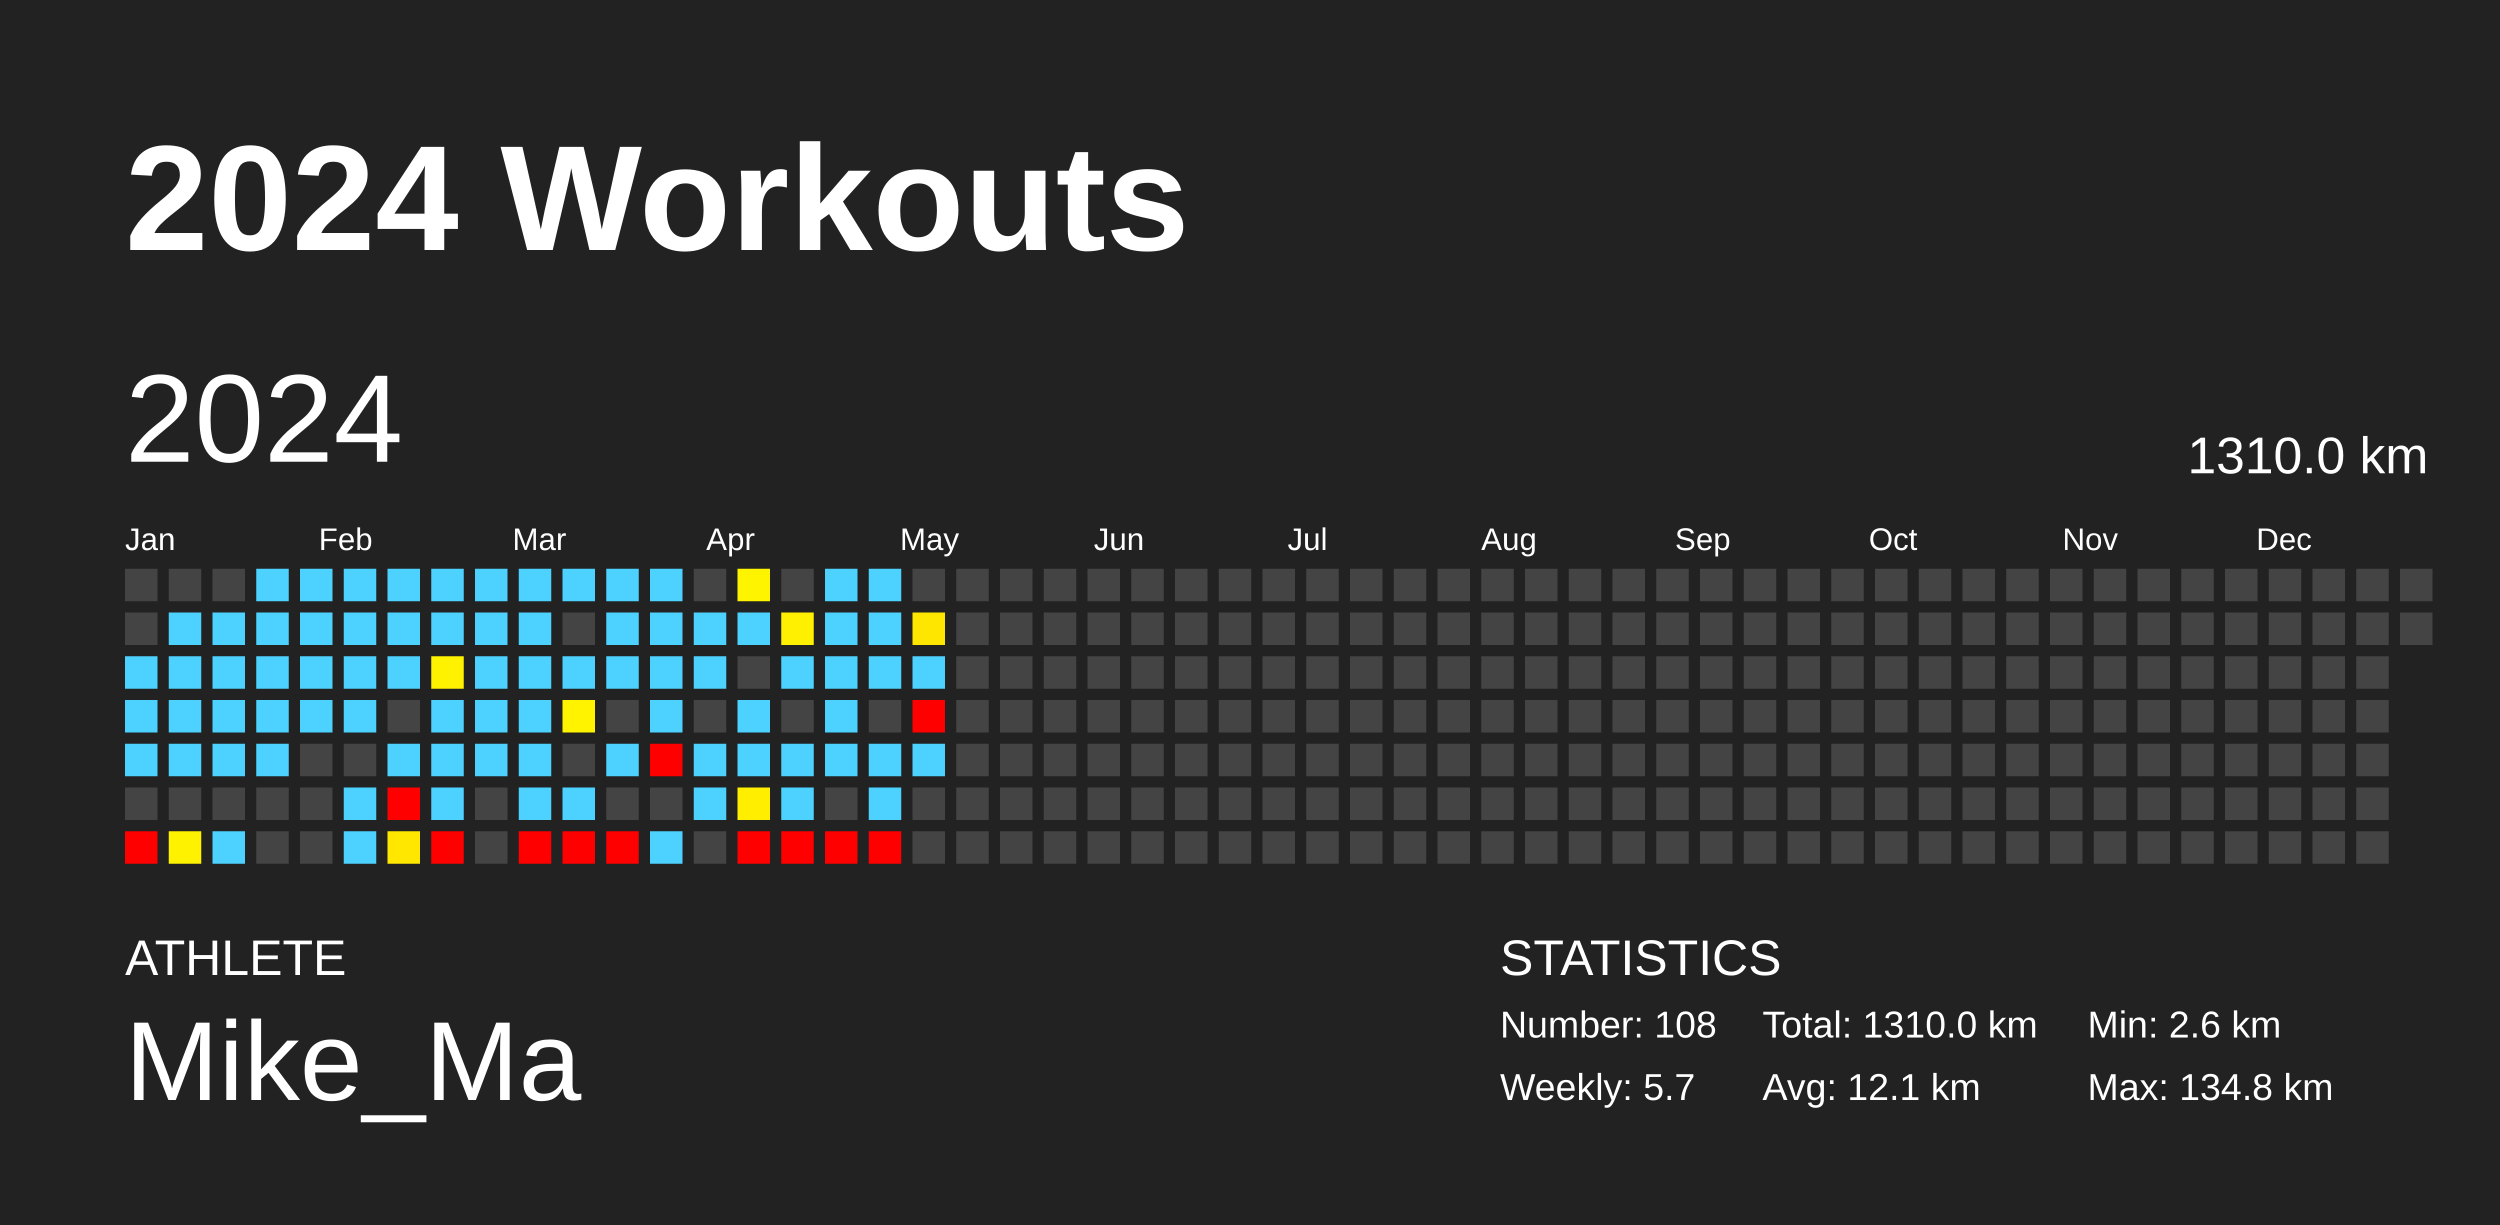
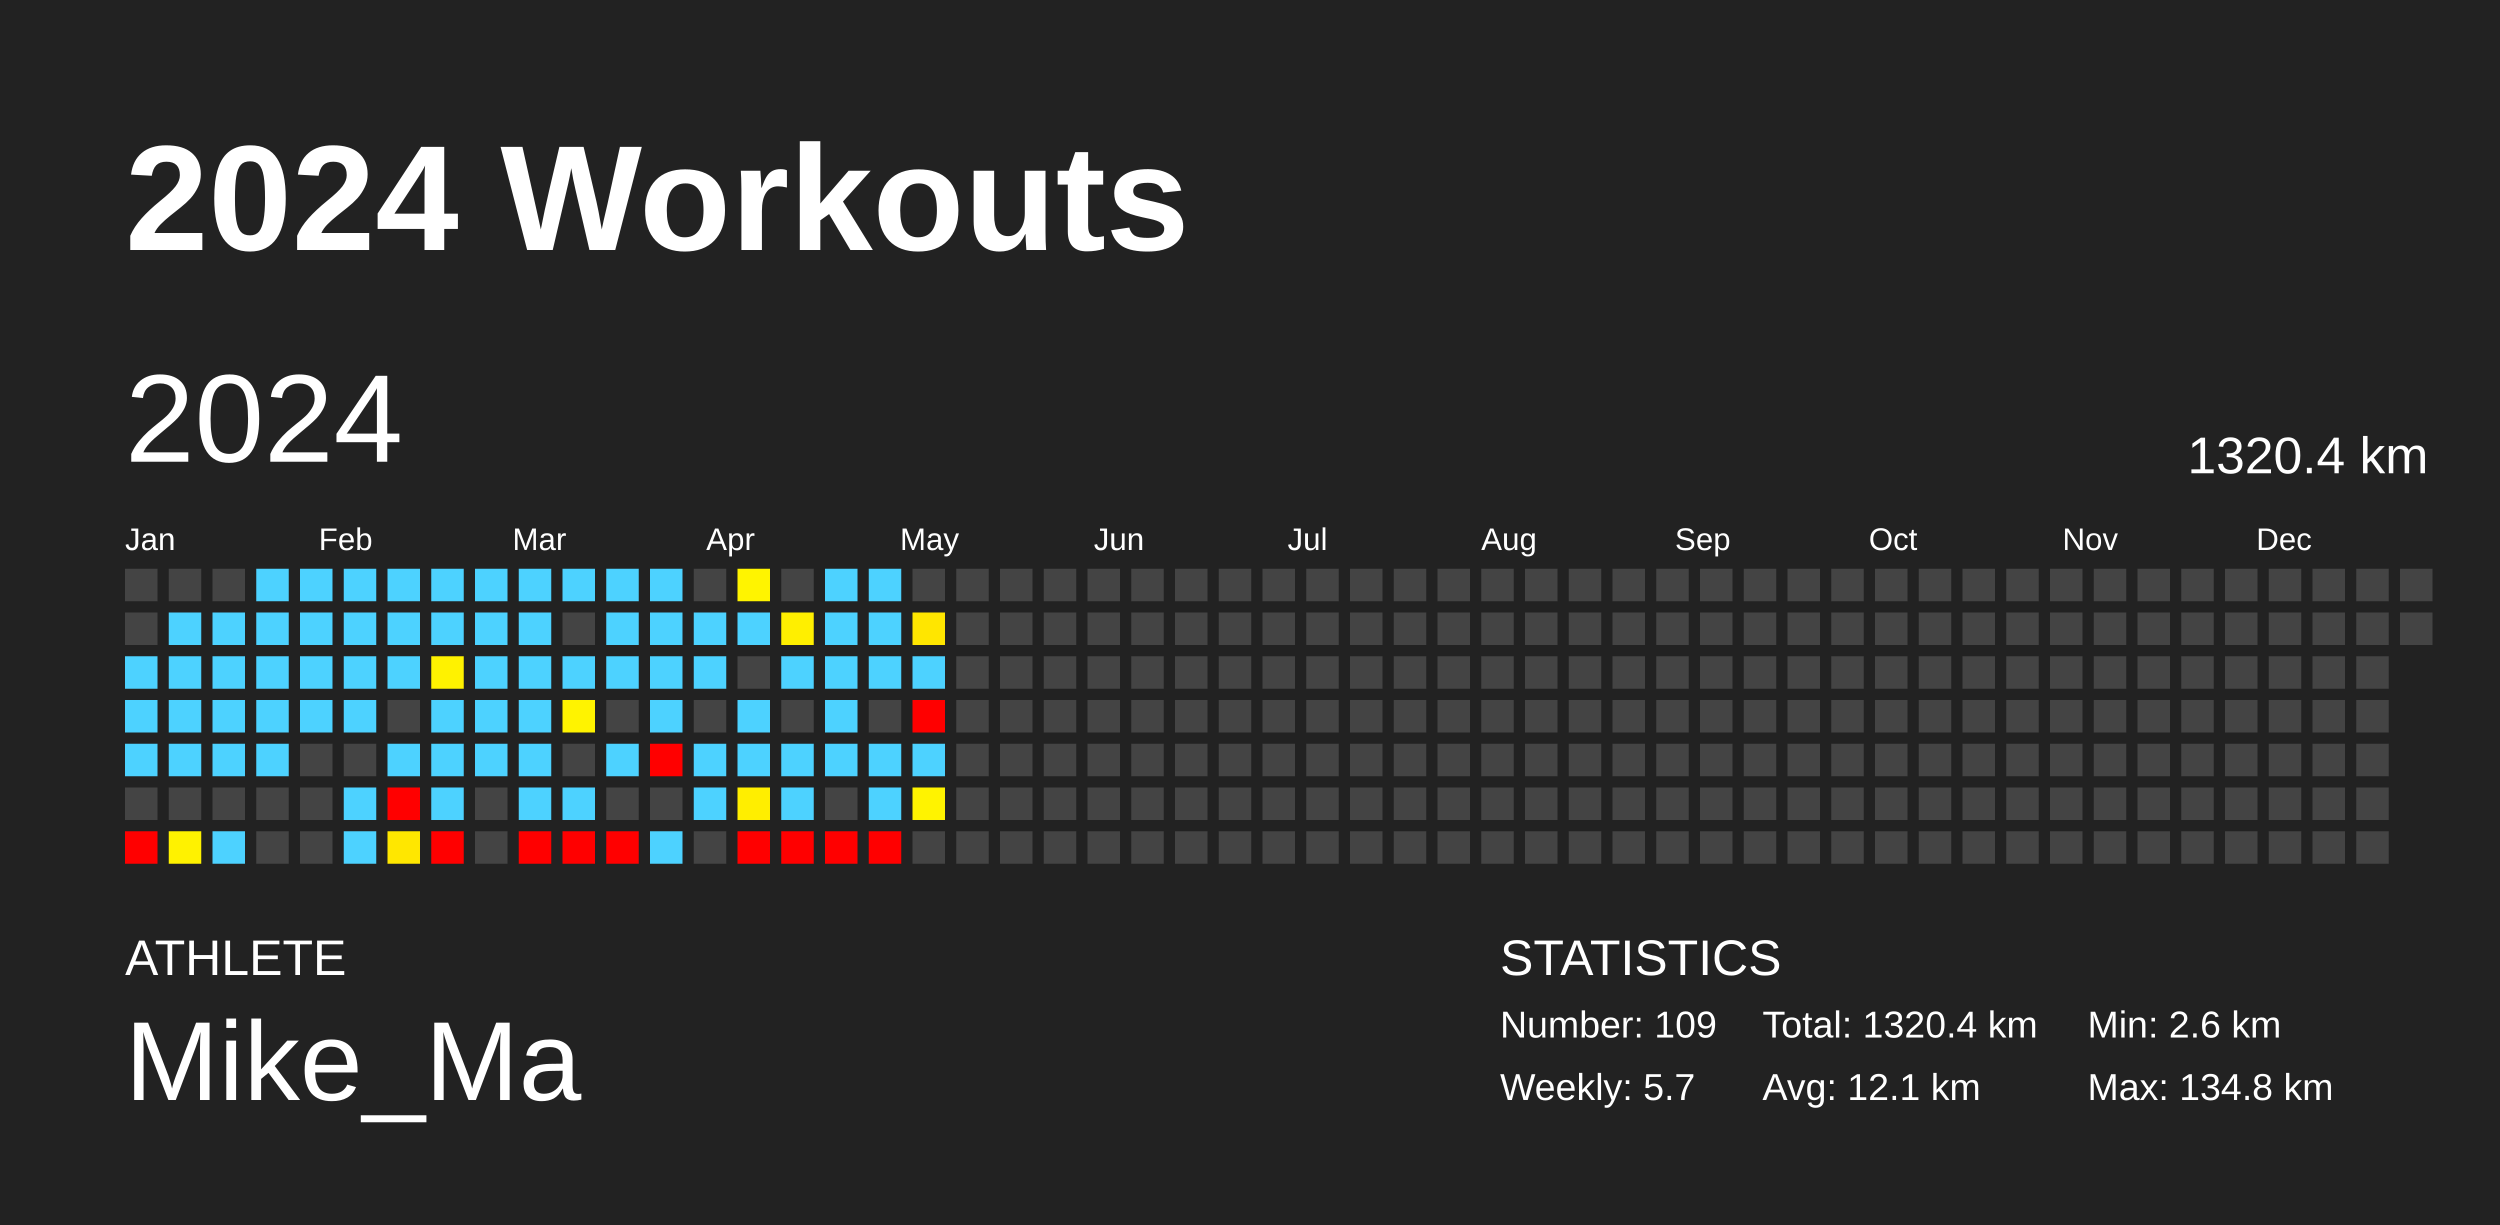
<svg xmlns="http://www.w3.org/2000/svg" baseProfile="full" height="98mm" version="1.1" viewBox="0,0,200,98" width="200mm">
  <defs />
  <rect fill="#222222" height="98" width="200" x="0" y="0" />
  <text fill="#FFFFFF" style="font-size:12px; font-family:Arial; font-weight:bold;" x="10" y="20">2024 Workouts</text>
  <text fill="#FFFFFF" style="font-size:4px; font-family:Arial" x="10" y="78">ATHLETE</text>
  <text fill="#FFFFFF" style="font-size:9px; font-family:Arial" x="10" y="88">Mike_Ma</text>
  <text fill="#FFFFFF" style="font-size:4px; font-family:Arial" x="120" y="78">STATISTICS</text>
-   <text fill="#FFFFFF" style="font-size:3px; font-family:Arial" x="120" y="83">Number: 108</text>
+   <text fill="#FFFFFF" style="font-size:3px; font-family:Arial" x="120" y="83">Number: 109</text>
  <text fill="#FFFFFF" style="font-size:3px; font-family:Arial" x="120" y="88">Weekly: 5.7</text>
-   <text fill="#FFFFFF" style="font-size:3px; font-family:Arial" x="141" y="83">Total: 1310.0 km</text>
+   <text fill="#FFFFFF" style="font-size:3px; font-family:Arial" x="141" y="83">Total: 1320.4 km</text>
  <text fill="#FFFFFF" style="font-size:3px; font-family:Arial" x="141" y="88">Avg: 12.1 km</text>
  <text fill="#FFFFFF" style="font-size:3px; font-family:Arial" x="167" y="83">Min: 2.6 km</text>
  <text fill="#FFFFFF" style="font-size:3px; font-family:Arial" x="167" y="88">Max: 134.8 km</text>
  <text dominant-baseline="hanging" fill="#FFFFFF" style="font-size:10.0px; font-family:Arial;" x="10" y="30">2024</text>
-   <text dominant-baseline="hanging" fill="#FFFFFF" style="font-size:4.125px; font-family:Arial;" x="175" y="35">1310.0 km</text>
+   <text dominant-baseline="hanging" fill="#FFFFFF" style="font-size:4.125px; font-family:Arial;" x="175" y="35">1320.4 km</text>
  <text fill="#FFFFFF" style="font-size:2.5px; font-family:Arial" x="10.0" y="44">Jan</text>
  <text fill="#FFFFFF" style="font-size:2.5px; font-family:Arial" x="25.5" y="44">Feb</text>
  <text fill="#FFFFFF" style="font-size:2.5px; font-family:Arial" x="41.0" y="44">Mar</text>
  <text fill="#FFFFFF" style="font-size:2.5px; font-family:Arial" x="56.5" y="44">Apr</text>
  <text fill="#FFFFFF" style="font-size:2.5px; font-family:Arial" x="72.0" y="44">May</text>
  <text fill="#FFFFFF" style="font-size:2.5px; font-family:Arial" x="87.5" y="44">Jun</text>
  <text fill="#FFFFFF" style="font-size:2.5px; font-family:Arial" x="103.0" y="44">Jul</text>
  <text fill="#FFFFFF" style="font-size:2.5px; font-family:Arial" x="118.5" y="44">Aug</text>
  <text fill="#FFFFFF" style="font-size:2.5px; font-family:Arial" x="134.0" y="44">Sep</text>
  <text fill="#FFFFFF" style="font-size:2.5px; font-family:Arial" x="149.5" y="44">Oct</text>
  <text fill="#FFFFFF" style="font-size:2.5px; font-family:Arial" x="165.0" y="44">Nov</text>
  <text fill="#FFFFFF" style="font-size:2.5px; font-family:Arial" x="180.5" y="44">Dec</text>
  <rect fill="#444444" height="2.6" width="2.6" x="10.0" y="45.5" />
  <rect fill="#444444" height="2.6" width="2.6" x="10.0" y="49.0" />
  <rect fill="#4dd2ff" height="2.6" width="2.6" x="10.0" y="52.5" />
  <rect fill="#4dd2ff" height="2.6" width="2.6" x="10.0" y="56.0" />
  <rect fill="#4dd2ff" height="2.6" width="2.6" x="10.0" y="59.5" />
  <rect fill="#444444" height="2.6" width="2.6" x="10.0" y="63.0" />
  <rect fill="red" height="2.6" width="2.6" x="10.0" y="66.5" />
  <rect fill="#444444" height="2.6" width="2.6" x="13.5" y="45.5" />
  <rect fill="#4dd2ff" height="2.6" width="2.6" x="13.5" y="49.0" />
  <rect fill="#4dd2ff" height="2.6" width="2.6" x="13.5" y="52.5" />
  <rect fill="#4dd2ff" height="2.6" width="2.6" x="13.5" y="56.0" />
  <rect fill="#4dd2ff" height="2.6" width="2.6" x="13.5" y="59.5" />
  <rect fill="#444444" height="2.6" width="2.6" x="13.5" y="63.0" />
  <rect fill="#fff200" height="2.6" width="2.6" x="13.5" y="66.5" />
  <rect fill="#444444" height="2.6" width="2.6" x="17.0" y="45.5" />
  <rect fill="#4dd2ff" height="2.6" width="2.6" x="17.0" y="49.0" />
  <rect fill="#4dd2ff" height="2.6" width="2.6" x="17.0" y="52.5" />
  <rect fill="#4dd2ff" height="2.6" width="2.6" x="17.0" y="56.0" />
  <rect fill="#4dd2ff" height="2.6" width="2.6" x="17.0" y="59.5" />
  <rect fill="#444444" height="2.6" width="2.6" x="17.0" y="63.0" />
  <rect fill="#4dd2ff" height="2.6" width="2.6" x="17.0" y="66.5" />
  <rect fill="#4dd2ff" height="2.6" width="2.6" x="20.5" y="45.5" />
  <rect fill="#4dd2ff" height="2.6" width="2.6" x="20.5" y="49.0" />
  <rect fill="#4dd2ff" height="2.6" width="2.6" x="20.5" y="52.5" />
  <rect fill="#4dd2ff" height="2.6" width="2.6" x="20.5" y="56.0" />
  <rect fill="#4dd2ff" height="2.6" width="2.6" x="20.5" y="59.5" />
  <rect fill="#444444" height="2.6" width="2.6" x="20.5" y="63.0" />
  <rect fill="#444444" height="2.6" width="2.6" x="20.5" y="66.5" />
  <rect fill="#4dd2ff" height="2.6" width="2.6" x="24.0" y="45.5" />
  <rect fill="#4dd2ff" height="2.6" width="2.6" x="24.0" y="49.0" />
  <rect fill="#4dd2ff" height="2.6" width="2.6" x="24.0" y="52.5" />
  <rect fill="#4dd2ff" height="2.6" width="2.6" x="24.0" y="56.0" />
  <rect fill="#444444" height="2.6" width="2.6" x="24.0" y="59.5" />
  <rect fill="#444444" height="2.6" width="2.6" x="24.0" y="63.0" />
  <rect fill="#444444" height="2.6" width="2.6" x="24.0" y="66.5" />
  <rect fill="#4dd2ff" height="2.6" width="2.6" x="27.5" y="45.5" />
  <rect fill="#4dd2ff" height="2.6" width="2.6" x="27.5" y="49.0" />
  <rect fill="#4dd2ff" height="2.6" width="2.6" x="27.5" y="52.5" />
  <rect fill="#4dd2ff" height="2.6" width="2.6" x="27.5" y="56.0" />
  <rect fill="#444444" height="2.6" width="2.6" x="27.5" y="59.5" />
  <rect fill="#4dd2ff" height="2.6" width="2.6" x="27.5" y="63.0" />
  <rect fill="#4dd2ff" height="2.6" width="2.6" x="27.5" y="66.5" />
  <rect fill="#4dd2ff" height="2.6" width="2.6" x="31.0" y="45.5" />
  <rect fill="#4dd2ff" height="2.6" width="2.6" x="31.0" y="49.0" />
  <rect fill="#4dd2ff" height="2.6" width="2.6" x="31.0" y="52.5" />
  <rect fill="#444444" height="2.6" width="2.6" x="31.0" y="56.0" />
  <rect fill="#4dd2ff" height="2.6" width="2.6" x="31.0" y="59.5" />
  <rect fill="red" height="2.6" width="2.6" x="31.0" y="63.0" />
  <rect fill="#ffe700" height="2.6" width="2.6" x="31.0" y="66.5" />
  <rect fill="#4dd2ff" height="2.6" width="2.6" x="34.5" y="45.5" />
  <rect fill="#4dd2ff" height="2.6" width="2.6" x="34.5" y="49.0" />
  <rect fill="#fff200" height="2.6" width="2.6" x="34.5" y="52.5" />
  <rect fill="#4dd2ff" height="2.6" width="2.6" x="34.5" y="56.0" />
  <rect fill="#4dd2ff" height="2.6" width="2.6" x="34.5" y="59.5" />
  <rect fill="#4dd2ff" height="2.6" width="2.6" x="34.5" y="63.0" />
  <rect fill="red" height="2.6" width="2.6" x="34.5" y="66.5" />
  <rect fill="#4dd2ff" height="2.6" width="2.6" x="38.0" y="45.5" />
  <rect fill="#4dd2ff" height="2.6" width="2.6" x="38.0" y="49.0" />
  <rect fill="#4dd2ff" height="2.6" width="2.6" x="38.0" y="52.5" />
  <rect fill="#4dd2ff" height="2.6" width="2.6" x="38.0" y="56.0" />
  <rect fill="#4dd2ff" height="2.6" width="2.6" x="38.0" y="59.5" />
  <rect fill="#444444" height="2.6" width="2.6" x="38.0" y="63.0" />
  <rect fill="#444444" height="2.6" width="2.6" x="38.0" y="66.5" />
  <rect fill="#4dd2ff" height="2.6" width="2.6" x="41.5" y="45.5" />
  <rect fill="#4dd2ff" height="2.6" width="2.6" x="41.5" y="49.0" />
  <rect fill="#4dd2ff" height="2.6" width="2.6" x="41.5" y="52.5" />
  <rect fill="#4dd2ff" height="2.6" width="2.6" x="41.5" y="56.0" />
  <rect fill="#4dd2ff" height="2.6" width="2.6" x="41.5" y="59.5" />
  <rect fill="#4dd2ff" height="2.6" width="2.6" x="41.5" y="63.0" />
  <rect fill="red" height="2.6" width="2.6" x="41.5" y="66.5" />
  <rect fill="#4dd2ff" height="2.6" width="2.6" x="45.0" y="45.5" />
  <rect fill="#444444" height="2.6" width="2.6" x="45.0" y="49.0" />
  <rect fill="#4dd2ff" height="2.6" width="2.6" x="45.0" y="52.5" />
  <rect fill="#fff300" height="2.6" width="2.6" x="45.0" y="56.0" />
  <rect fill="#444444" height="2.6" width="2.6" x="45.0" y="59.5" />
  <rect fill="#4dd2ff" height="2.6" width="2.6" x="45.0" y="63.0" />
  <rect fill="red" height="2.6" width="2.6" x="45.0" y="66.5" />
  <rect fill="#4dd2ff" height="2.6" width="2.6" x="48.5" y="45.5" />
  <rect fill="#4dd2ff" height="2.6" width="2.6" x="48.5" y="49.0" />
  <rect fill="#4dd2ff" height="2.6" width="2.6" x="48.5" y="52.5" />
  <rect fill="#444444" height="2.6" width="2.6" x="48.5" y="56.0" />
  <rect fill="#4dd2ff" height="2.6" width="2.6" x="48.5" y="59.5" />
  <rect fill="#444444" height="2.6" width="2.6" x="48.5" y="63.0" />
  <rect fill="red" height="2.6" width="2.6" x="48.5" y="66.5" />
  <rect fill="#4dd2ff" height="2.6" width="2.6" x="52.0" y="45.5" />
  <rect fill="#4dd2ff" height="2.6" width="2.6" x="52.0" y="49.0" />
  <rect fill="#4dd2ff" height="2.6" width="2.6" x="52.0" y="52.5" />
  <rect fill="#4dd2ff" height="2.6" width="2.6" x="52.0" y="56.0" />
  <rect fill="red" height="2.6" width="2.6" x="52.0" y="59.5" />
  <rect fill="#444444" height="2.6" width="2.6" x="52.0" y="63.0" />
  <rect fill="#4dd2ff" height="2.6" width="2.6" x="52.0" y="66.5" />
  <rect fill="#444444" height="2.6" width="2.6" x="55.5" y="45.5" />
  <rect fill="#4dd2ff" height="2.6" width="2.6" x="55.5" y="49.0" />
  <rect fill="#4dd2ff" height="2.6" width="2.6" x="55.5" y="52.5" />
  <rect fill="#444444" height="2.6" width="2.6" x="55.5" y="56.0" />
  <rect fill="#4dd2ff" height="2.6" width="2.6" x="55.5" y="59.5" />
  <rect fill="#4dd2ff" height="2.6" width="2.6" x="55.5" y="63.0" />
  <rect fill="#444444" height="2.6" width="2.6" x="55.5" y="66.5" />
  <rect fill="#fff400" height="2.6" width="2.6" x="59.0" y="45.5" />
  <rect fill="#4dd2ff" height="2.6" width="2.6" x="59.0" y="49.0" />
  <rect fill="#444444" height="2.6" width="2.6" x="59.0" y="52.5" />
  <rect fill="#4dd2ff" height="2.6" width="2.6" x="59.0" y="56.0" />
  <rect fill="#4dd2ff" height="2.6" width="2.6" x="59.0" y="59.5" />
  <rect fill="#ffee00" height="2.6" width="2.6" x="59.0" y="63.0" />
  <rect fill="red" height="2.6" width="2.6" x="59.0" y="66.5" />
  <rect fill="#444444" height="2.6" width="2.6" x="62.5" y="45.5" />
  <rect fill="#ffef00" height="2.6" width="2.6" x="62.5" y="49.0" />
  <rect fill="#4dd2ff" height="2.6" width="2.6" x="62.5" y="52.5" />
  <rect fill="#444444" height="2.6" width="2.6" x="62.5" y="56.0" />
  <rect fill="#4dd2ff" height="2.6" width="2.6" x="62.5" y="59.5" />
  <rect fill="#4dd2ff" height="2.6" width="2.6" x="62.5" y="63.0" />
  <rect fill="red" height="2.6" width="2.6" x="62.5" y="66.5" />
  <rect fill="#4dd2ff" height="2.6" width="2.6" x="66.0" y="45.5" />
  <rect fill="#4dd2ff" height="2.6" width="2.6" x="66.0" y="49.0" />
  <rect fill="#4dd2ff" height="2.6" width="2.6" x="66.0" y="52.5" />
  <rect fill="#4dd2ff" height="2.6" width="2.6" x="66.0" y="56.0" />
  <rect fill="#4dd2ff" height="2.6" width="2.6" x="66.0" y="59.5" />
  <rect fill="#444444" height="2.6" width="2.6" x="66.0" y="63.0" />
  <rect fill="red" height="2.6" width="2.6" x="66.0" y="66.5" />
  <rect fill="#4dd2ff" height="2.6" width="2.6" x="69.5" y="45.5" />
  <rect fill="#4dd2ff" height="2.6" width="2.6" x="69.5" y="49.0" />
  <rect fill="#4dd2ff" height="2.6" width="2.6" x="69.5" y="52.5" />
  <rect fill="#444444" height="2.6" width="2.6" x="69.5" y="56.0" />
  <rect fill="#4dd2ff" height="2.6" width="2.6" x="69.5" y="59.5" />
  <rect fill="#4dd2ff" height="2.6" width="2.6" x="69.5" y="63.0" />
  <rect fill="red" height="2.6" width="2.6" x="69.5" y="66.5" />
  <rect fill="#444444" height="2.6" width="2.6" x="73.0" y="45.5" />
  <rect fill="#ffe600" height="2.6" width="2.6" x="73.0" y="49.0" />
  <rect fill="#4dd2ff" height="2.6" width="2.6" x="73.0" y="52.5" />
  <rect fill="red" height="2.6" width="2.6" x="73.0" y="56.0" />
  <rect fill="#4dd2ff" height="2.6" width="2.6" x="73.0" y="59.5" />
-   <rect fill="#444444" height="2.6" width="2.6" x="73.0" y="63.0" />
+   <rect fill="#fff300" height="2.6" width="2.6" x="73.0" y="63.0" />
  <rect fill="#444444" height="2.6" width="2.6" x="73.0" y="66.5" />
  <rect fill="#444444" height="2.6" width="2.6" x="76.5" y="45.5" />
  <rect fill="#444444" height="2.6" width="2.6" x="76.5" y="49.0" />
  <rect fill="#444444" height="2.6" width="2.6" x="76.5" y="52.5" />
  <rect fill="#444444" height="2.6" width="2.6" x="76.5" y="56.0" />
  <rect fill="#444444" height="2.6" width="2.6" x="76.5" y="59.5" />
  <rect fill="#444444" height="2.6" width="2.6" x="76.5" y="63.0" />
  <rect fill="#444444" height="2.6" width="2.6" x="76.5" y="66.5" />
  <rect fill="#444444" height="2.6" width="2.6" x="80.0" y="45.5" />
  <rect fill="#444444" height="2.6" width="2.6" x="80.0" y="49.0" />
  <rect fill="#444444" height="2.6" width="2.6" x="80.0" y="52.5" />
  <rect fill="#444444" height="2.6" width="2.6" x="80.0" y="56.0" />
  <rect fill="#444444" height="2.6" width="2.6" x="80.0" y="59.5" />
  <rect fill="#444444" height="2.6" width="2.6" x="80.0" y="63.0" />
  <rect fill="#444444" height="2.6" width="2.6" x="80.0" y="66.5" />
  <rect fill="#444444" height="2.6" width="2.6" x="83.5" y="45.5" />
  <rect fill="#444444" height="2.6" width="2.6" x="83.5" y="49.0" />
  <rect fill="#444444" height="2.6" width="2.6" x="83.5" y="52.5" />
  <rect fill="#444444" height="2.6" width="2.6" x="83.5" y="56.0" />
  <rect fill="#444444" height="2.6" width="2.6" x="83.5" y="59.5" />
  <rect fill="#444444" height="2.6" width="2.6" x="83.5" y="63.0" />
  <rect fill="#444444" height="2.6" width="2.6" x="83.5" y="66.5" />
  <rect fill="#444444" height="2.6" width="2.6" x="87.0" y="45.5" />
  <rect fill="#444444" height="2.6" width="2.6" x="87.0" y="49.0" />
  <rect fill="#444444" height="2.6" width="2.6" x="87.0" y="52.5" />
  <rect fill="#444444" height="2.6" width="2.6" x="87.0" y="56.0" />
  <rect fill="#444444" height="2.6" width="2.6" x="87.0" y="59.5" />
  <rect fill="#444444" height="2.6" width="2.6" x="87.0" y="63.0" />
  <rect fill="#444444" height="2.6" width="2.6" x="87.0" y="66.5" />
  <rect fill="#444444" height="2.6" width="2.6" x="90.5" y="45.5" />
  <rect fill="#444444" height="2.6" width="2.6" x="90.5" y="49.0" />
  <rect fill="#444444" height="2.6" width="2.6" x="90.5" y="52.5" />
  <rect fill="#444444" height="2.6" width="2.6" x="90.5" y="56.0" />
  <rect fill="#444444" height="2.6" width="2.6" x="90.5" y="59.5" />
  <rect fill="#444444" height="2.6" width="2.6" x="90.5" y="63.0" />
  <rect fill="#444444" height="2.6" width="2.6" x="90.5" y="66.5" />
  <rect fill="#444444" height="2.6" width="2.6" x="94.0" y="45.5" />
  <rect fill="#444444" height="2.6" width="2.6" x="94.0" y="49.0" />
  <rect fill="#444444" height="2.6" width="2.6" x="94.0" y="52.5" />
  <rect fill="#444444" height="2.6" width="2.6" x="94.0" y="56.0" />
  <rect fill="#444444" height="2.6" width="2.6" x="94.0" y="59.5" />
  <rect fill="#444444" height="2.6" width="2.6" x="94.0" y="63.0" />
  <rect fill="#444444" height="2.6" width="2.6" x="94.0" y="66.5" />
  <rect fill="#444444" height="2.6" width="2.6" x="97.5" y="45.5" />
  <rect fill="#444444" height="2.6" width="2.6" x="97.5" y="49.0" />
  <rect fill="#444444" height="2.6" width="2.6" x="97.5" y="52.5" />
  <rect fill="#444444" height="2.6" width="2.6" x="97.5" y="56.0" />
  <rect fill="#444444" height="2.6" width="2.6" x="97.5" y="59.5" />
  <rect fill="#444444" height="2.6" width="2.6" x="97.5" y="63.0" />
  <rect fill="#444444" height="2.6" width="2.6" x="97.5" y="66.5" />
  <rect fill="#444444" height="2.6" width="2.6" x="101.0" y="45.5" />
  <rect fill="#444444" height="2.6" width="2.6" x="101.0" y="49.0" />
  <rect fill="#444444" height="2.6" width="2.6" x="101.0" y="52.5" />
  <rect fill="#444444" height="2.6" width="2.6" x="101.0" y="56.0" />
  <rect fill="#444444" height="2.6" width="2.6" x="101.0" y="59.5" />
  <rect fill="#444444" height="2.6" width="2.6" x="101.0" y="63.0" />
  <rect fill="#444444" height="2.6" width="2.6" x="101.0" y="66.5" />
  <rect fill="#444444" height="2.6" width="2.6" x="104.5" y="45.5" />
  <rect fill="#444444" height="2.6" width="2.6" x="104.5" y="49.0" />
  <rect fill="#444444" height="2.6" width="2.6" x="104.5" y="52.5" />
  <rect fill="#444444" height="2.6" width="2.6" x="104.5" y="56.0" />
  <rect fill="#444444" height="2.6" width="2.6" x="104.5" y="59.5" />
  <rect fill="#444444" height="2.6" width="2.6" x="104.5" y="63.0" />
  <rect fill="#444444" height="2.6" width="2.6" x="104.5" y="66.5" />
  <rect fill="#444444" height="2.6" width="2.6" x="108.0" y="45.5" />
  <rect fill="#444444" height="2.6" width="2.6" x="108.0" y="49.0" />
  <rect fill="#444444" height="2.6" width="2.6" x="108.0" y="52.5" />
  <rect fill="#444444" height="2.6" width="2.6" x="108.0" y="56.0" />
  <rect fill="#444444" height="2.6" width="2.6" x="108.0" y="59.5" />
  <rect fill="#444444" height="2.6" width="2.6" x="108.0" y="63.0" />
  <rect fill="#444444" height="2.6" width="2.6" x="108.0" y="66.5" />
  <rect fill="#444444" height="2.6" width="2.6" x="111.5" y="45.5" />
  <rect fill="#444444" height="2.6" width="2.6" x="111.5" y="49.0" />
  <rect fill="#444444" height="2.6" width="2.6" x="111.5" y="52.5" />
  <rect fill="#444444" height="2.6" width="2.6" x="111.5" y="56.0" />
  <rect fill="#444444" height="2.6" width="2.6" x="111.5" y="59.5" />
  <rect fill="#444444" height="2.6" width="2.6" x="111.5" y="63.0" />
  <rect fill="#444444" height="2.6" width="2.6" x="111.5" y="66.5" />
  <rect fill="#444444" height="2.6" width="2.6" x="115.0" y="45.5" />
  <rect fill="#444444" height="2.6" width="2.6" x="115.0" y="49.0" />
  <rect fill="#444444" height="2.6" width="2.6" x="115.0" y="52.5" />
  <rect fill="#444444" height="2.6" width="2.6" x="115.0" y="56.0" />
  <rect fill="#444444" height="2.6" width="2.6" x="115.0" y="59.5" />
  <rect fill="#444444" height="2.6" width="2.6" x="115.0" y="63.0" />
  <rect fill="#444444" height="2.6" width="2.6" x="115.0" y="66.5" />
  <rect fill="#444444" height="2.6" width="2.6" x="118.5" y="45.5" />
  <rect fill="#444444" height="2.6" width="2.6" x="118.5" y="49.0" />
  <rect fill="#444444" height="2.6" width="2.6" x="118.5" y="52.5" />
  <rect fill="#444444" height="2.6" width="2.6" x="118.5" y="56.0" />
  <rect fill="#444444" height="2.6" width="2.6" x="118.5" y="59.5" />
  <rect fill="#444444" height="2.6" width="2.6" x="118.5" y="63.0" />
  <rect fill="#444444" height="2.6" width="2.6" x="118.5" y="66.5" />
  <rect fill="#444444" height="2.6" width="2.6" x="122.0" y="45.5" />
  <rect fill="#444444" height="2.6" width="2.6" x="122.0" y="49.0" />
  <rect fill="#444444" height="2.6" width="2.6" x="122.0" y="52.5" />
  <rect fill="#444444" height="2.6" width="2.6" x="122.0" y="56.0" />
  <rect fill="#444444" height="2.6" width="2.6" x="122.0" y="59.5" />
  <rect fill="#444444" height="2.6" width="2.6" x="122.0" y="63.0" />
  <rect fill="#444444" height="2.6" width="2.6" x="122.0" y="66.5" />
  <rect fill="#444444" height="2.6" width="2.6" x="125.5" y="45.5" />
  <rect fill="#444444" height="2.6" width="2.6" x="125.5" y="49.0" />
  <rect fill="#444444" height="2.6" width="2.6" x="125.5" y="52.5" />
  <rect fill="#444444" height="2.6" width="2.6" x="125.5" y="56.0" />
  <rect fill="#444444" height="2.6" width="2.6" x="125.5" y="59.5" />
  <rect fill="#444444" height="2.6" width="2.6" x="125.5" y="63.0" />
  <rect fill="#444444" height="2.6" width="2.6" x="125.5" y="66.5" />
  <rect fill="#444444" height="2.6" width="2.6" x="129.0" y="45.5" />
  <rect fill="#444444" height="2.6" width="2.6" x="129.0" y="49.0" />
  <rect fill="#444444" height="2.6" width="2.6" x="129.0" y="52.5" />
  <rect fill="#444444" height="2.6" width="2.6" x="129.0" y="56.0" />
  <rect fill="#444444" height="2.6" width="2.6" x="129.0" y="59.5" />
  <rect fill="#444444" height="2.6" width="2.6" x="129.0" y="63.0" />
  <rect fill="#444444" height="2.6" width="2.6" x="129.0" y="66.5" />
  <rect fill="#444444" height="2.6" width="2.6" x="132.5" y="45.5" />
  <rect fill="#444444" height="2.6" width="2.6" x="132.5" y="49.0" />
  <rect fill="#444444" height="2.6" width="2.6" x="132.5" y="52.5" />
  <rect fill="#444444" height="2.6" width="2.6" x="132.5" y="56.0" />
  <rect fill="#444444" height="2.6" width="2.6" x="132.5" y="59.5" />
  <rect fill="#444444" height="2.6" width="2.6" x="132.5" y="63.0" />
  <rect fill="#444444" height="2.6" width="2.6" x="132.5" y="66.5" />
  <rect fill="#444444" height="2.6" width="2.6" x="136.0" y="45.5" />
  <rect fill="#444444" height="2.6" width="2.6" x="136.0" y="49.0" />
  <rect fill="#444444" height="2.6" width="2.6" x="136.0" y="52.5" />
  <rect fill="#444444" height="2.6" width="2.6" x="136.0" y="56.0" />
  <rect fill="#444444" height="2.6" width="2.6" x="136.0" y="59.5" />
  <rect fill="#444444" height="2.6" width="2.6" x="136.0" y="63.0" />
  <rect fill="#444444" height="2.6" width="2.6" x="136.0" y="66.5" />
  <rect fill="#444444" height="2.6" width="2.6" x="139.5" y="45.5" />
  <rect fill="#444444" height="2.6" width="2.6" x="139.5" y="49.0" />
  <rect fill="#444444" height="2.6" width="2.6" x="139.5" y="52.5" />
  <rect fill="#444444" height="2.6" width="2.6" x="139.5" y="56.0" />
  <rect fill="#444444" height="2.6" width="2.6" x="139.5" y="59.5" />
  <rect fill="#444444" height="2.6" width="2.6" x="139.5" y="63.0" />
  <rect fill="#444444" height="2.6" width="2.6" x="139.5" y="66.5" />
  <rect fill="#444444" height="2.6" width="2.6" x="143.0" y="45.5" />
  <rect fill="#444444" height="2.6" width="2.6" x="143.0" y="49.0" />
  <rect fill="#444444" height="2.6" width="2.6" x="143.0" y="52.5" />
  <rect fill="#444444" height="2.6" width="2.6" x="143.0" y="56.0" />
  <rect fill="#444444" height="2.6" width="2.6" x="143.0" y="59.5" />
  <rect fill="#444444" height="2.6" width="2.6" x="143.0" y="63.0" />
  <rect fill="#444444" height="2.6" width="2.6" x="143.0" y="66.5" />
  <rect fill="#444444" height="2.6" width="2.6" x="146.5" y="45.5" />
  <rect fill="#444444" height="2.6" width="2.6" x="146.5" y="49.0" />
  <rect fill="#444444" height="2.6" width="2.6" x="146.5" y="52.5" />
  <rect fill="#444444" height="2.6" width="2.6" x="146.5" y="56.0" />
  <rect fill="#444444" height="2.6" width="2.6" x="146.5" y="59.5" />
  <rect fill="#444444" height="2.6" width="2.6" x="146.5" y="63.0" />
  <rect fill="#444444" height="2.6" width="2.6" x="146.5" y="66.5" />
  <rect fill="#444444" height="2.6" width="2.6" x="150.0" y="45.5" />
  <rect fill="#444444" height="2.6" width="2.6" x="150.0" y="49.0" />
  <rect fill="#444444" height="2.6" width="2.6" x="150.0" y="52.5" />
  <rect fill="#444444" height="2.6" width="2.6" x="150.0" y="56.0" />
  <rect fill="#444444" height="2.6" width="2.6" x="150.0" y="59.5" />
  <rect fill="#444444" height="2.6" width="2.6" x="150.0" y="63.0" />
  <rect fill="#444444" height="2.6" width="2.6" x="150.0" y="66.5" />
  <rect fill="#444444" height="2.6" width="2.6" x="153.5" y="45.5" />
  <rect fill="#444444" height="2.6" width="2.6" x="153.5" y="49.0" />
  <rect fill="#444444" height="2.6" width="2.6" x="153.5" y="52.5" />
  <rect fill="#444444" height="2.6" width="2.6" x="153.5" y="56.0" />
  <rect fill="#444444" height="2.6" width="2.6" x="153.5" y="59.5" />
  <rect fill="#444444" height="2.6" width="2.6" x="153.5" y="63.0" />
  <rect fill="#444444" height="2.6" width="2.6" x="153.5" y="66.5" />
  <rect fill="#444444" height="2.6" width="2.6" x="157.0" y="45.5" />
  <rect fill="#444444" height="2.6" width="2.6" x="157.0" y="49.0" />
  <rect fill="#444444" height="2.6" width="2.6" x="157.0" y="52.5" />
  <rect fill="#444444" height="2.6" width="2.6" x="157.0" y="56.0" />
  <rect fill="#444444" height="2.6" width="2.6" x="157.0" y="59.5" />
  <rect fill="#444444" height="2.6" width="2.6" x="157.0" y="63.0" />
  <rect fill="#444444" height="2.6" width="2.6" x="157.0" y="66.5" />
  <rect fill="#444444" height="2.6" width="2.6" x="160.5" y="45.5" />
  <rect fill="#444444" height="2.6" width="2.6" x="160.5" y="49.0" />
  <rect fill="#444444" height="2.6" width="2.6" x="160.5" y="52.5" />
  <rect fill="#444444" height="2.6" width="2.6" x="160.5" y="56.0" />
  <rect fill="#444444" height="2.6" width="2.6" x="160.5" y="59.5" />
  <rect fill="#444444" height="2.6" width="2.6" x="160.5" y="63.0" />
  <rect fill="#444444" height="2.6" width="2.6" x="160.5" y="66.5" />
  <rect fill="#444444" height="2.6" width="2.6" x="164.0" y="45.5" />
  <rect fill="#444444" height="2.6" width="2.6" x="164.0" y="49.0" />
  <rect fill="#444444" height="2.6" width="2.6" x="164.0" y="52.5" />
  <rect fill="#444444" height="2.6" width="2.6" x="164.0" y="56.0" />
  <rect fill="#444444" height="2.6" width="2.6" x="164.0" y="59.5" />
  <rect fill="#444444" height="2.6" width="2.6" x="164.0" y="63.0" />
  <rect fill="#444444" height="2.6" width="2.6" x="164.0" y="66.5" />
  <rect fill="#444444" height="2.6" width="2.6" x="167.5" y="45.5" />
  <rect fill="#444444" height="2.6" width="2.6" x="167.5" y="49.0" />
  <rect fill="#444444" height="2.6" width="2.6" x="167.5" y="52.5" />
  <rect fill="#444444" height="2.6" width="2.6" x="167.5" y="56.0" />
  <rect fill="#444444" height="2.6" width="2.6" x="167.5" y="59.5" />
  <rect fill="#444444" height="2.6" width="2.6" x="167.5" y="63.0" />
  <rect fill="#444444" height="2.6" width="2.6" x="167.5" y="66.5" />
  <rect fill="#444444" height="2.6" width="2.6" x="171.0" y="45.5" />
  <rect fill="#444444" height="2.6" width="2.6" x="171.0" y="49.0" />
  <rect fill="#444444" height="2.6" width="2.6" x="171.0" y="52.5" />
  <rect fill="#444444" height="2.6" width="2.6" x="171.0" y="56.0" />
  <rect fill="#444444" height="2.6" width="2.6" x="171.0" y="59.5" />
  <rect fill="#444444" height="2.6" width="2.6" x="171.0" y="63.0" />
  <rect fill="#444444" height="2.6" width="2.6" x="171.0" y="66.5" />
  <rect fill="#444444" height="2.6" width="2.6" x="174.5" y="45.5" />
  <rect fill="#444444" height="2.6" width="2.6" x="174.5" y="49.0" />
  <rect fill="#444444" height="2.6" width="2.6" x="174.5" y="52.5" />
  <rect fill="#444444" height="2.6" width="2.6" x="174.5" y="56.0" />
  <rect fill="#444444" height="2.6" width="2.6" x="174.5" y="59.5" />
  <rect fill="#444444" height="2.6" width="2.6" x="174.5" y="63.0" />
  <rect fill="#444444" height="2.6" width="2.6" x="174.5" y="66.5" />
  <rect fill="#444444" height="2.6" width="2.6" x="178.0" y="45.5" />
  <rect fill="#444444" height="2.6" width="2.6" x="178.0" y="49.0" />
  <rect fill="#444444" height="2.6" width="2.6" x="178.0" y="52.5" />
  <rect fill="#444444" height="2.6" width="2.6" x="178.0" y="56.0" />
  <rect fill="#444444" height="2.6" width="2.6" x="178.0" y="59.5" />
  <rect fill="#444444" height="2.6" width="2.6" x="178.0" y="63.0" />
  <rect fill="#444444" height="2.6" width="2.6" x="178.0" y="66.5" />
  <rect fill="#444444" height="2.6" width="2.6" x="181.5" y="45.5" />
  <rect fill="#444444" height="2.6" width="2.6" x="181.5" y="49.0" />
  <rect fill="#444444" height="2.6" width="2.6" x="181.5" y="52.5" />
  <rect fill="#444444" height="2.6" width="2.6" x="181.5" y="56.0" />
  <rect fill="#444444" height="2.6" width="2.6" x="181.5" y="59.5" />
  <rect fill="#444444" height="2.6" width="2.6" x="181.5" y="63.0" />
  <rect fill="#444444" height="2.6" width="2.6" x="181.5" y="66.5" />
  <rect fill="#444444" height="2.6" width="2.6" x="185.0" y="45.5" />
  <rect fill="#444444" height="2.6" width="2.6" x="185.0" y="49.0" />
  <rect fill="#444444" height="2.6" width="2.6" x="185.0" y="52.5" />
  <rect fill="#444444" height="2.6" width="2.6" x="185.0" y="56.0" />
  <rect fill="#444444" height="2.6" width="2.6" x="185.0" y="59.5" />
  <rect fill="#444444" height="2.6" width="2.6" x="185.0" y="63.0" />
  <rect fill="#444444" height="2.6" width="2.6" x="185.0" y="66.5" />
  <rect fill="#444444" height="2.6" width="2.6" x="188.5" y="45.5" />
  <rect fill="#444444" height="2.6" width="2.6" x="188.5" y="49.0" />
  <rect fill="#444444" height="2.6" width="2.6" x="188.5" y="52.5" />
  <rect fill="#444444" height="2.6" width="2.6" x="188.5" y="56.0" />
  <rect fill="#444444" height="2.6" width="2.6" x="188.5" y="59.5" />
  <rect fill="#444444" height="2.6" width="2.6" x="188.5" y="63.0" />
  <rect fill="#444444" height="2.6" width="2.6" x="188.5" y="66.5" />
  <rect fill="#444444" height="2.6" width="2.6" x="192.0" y="45.5" />
  <rect fill="#444444" height="2.6" width="2.6" x="192.0" y="49.0" />
</svg>
